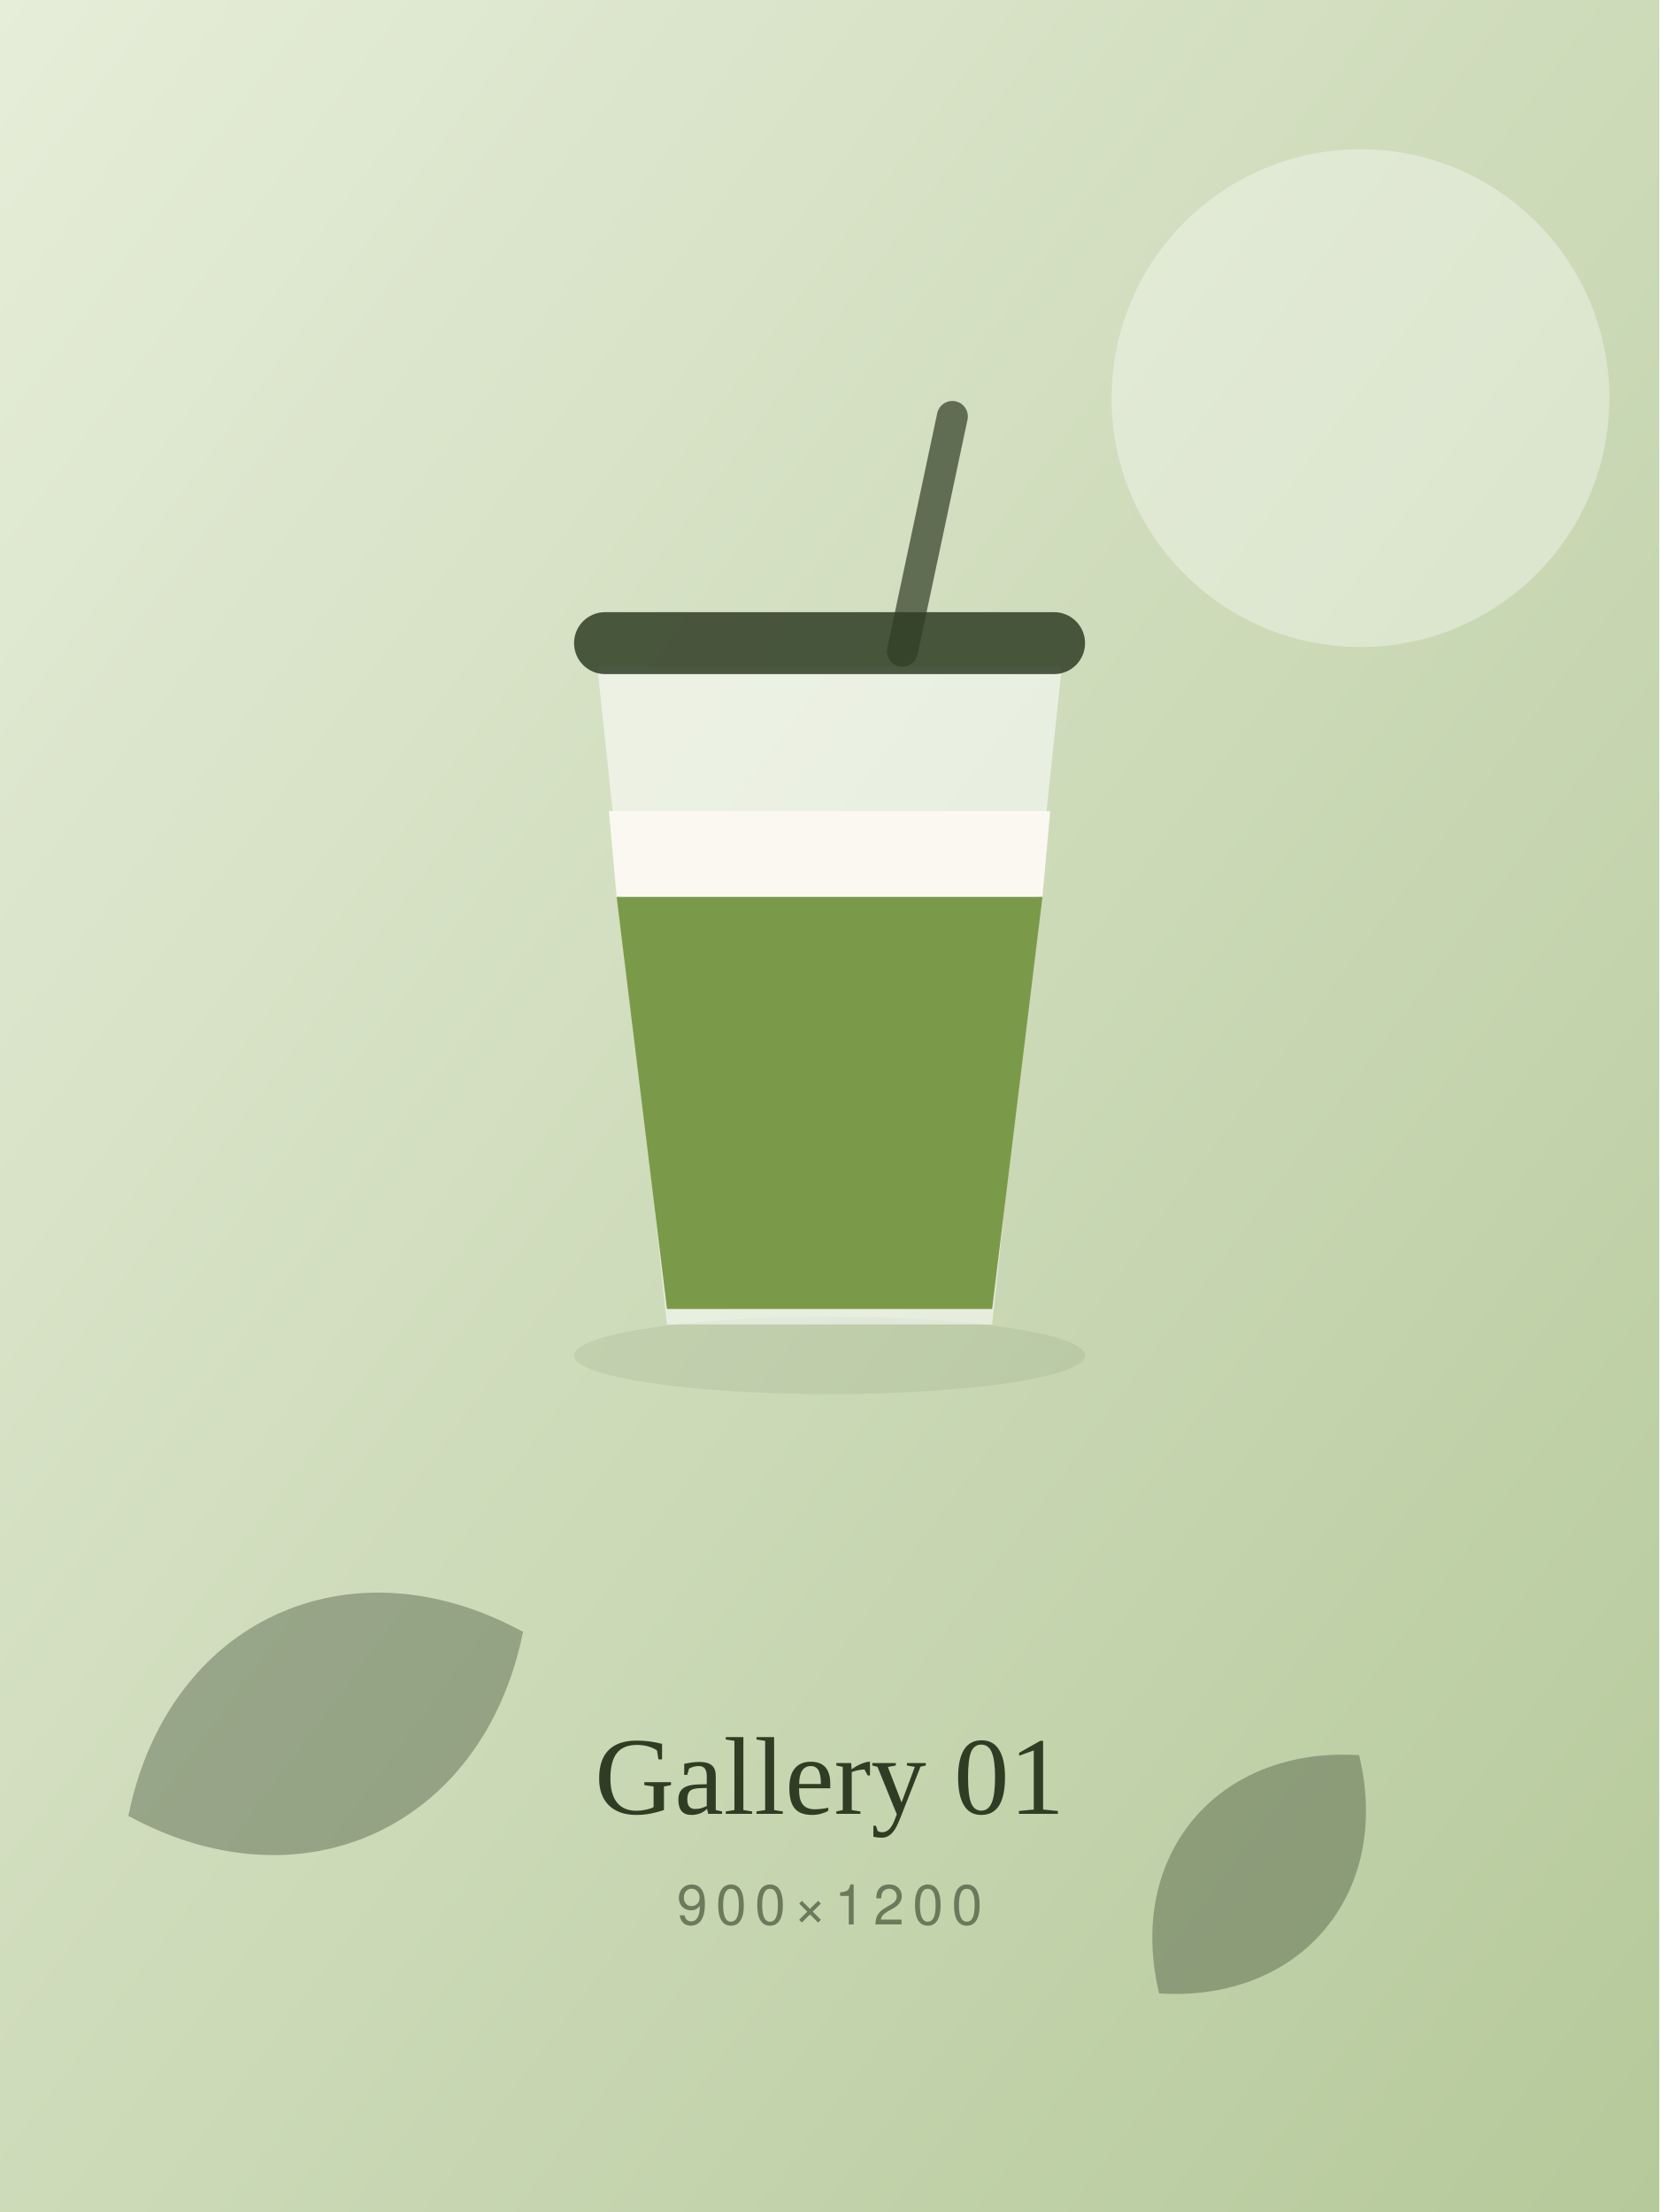
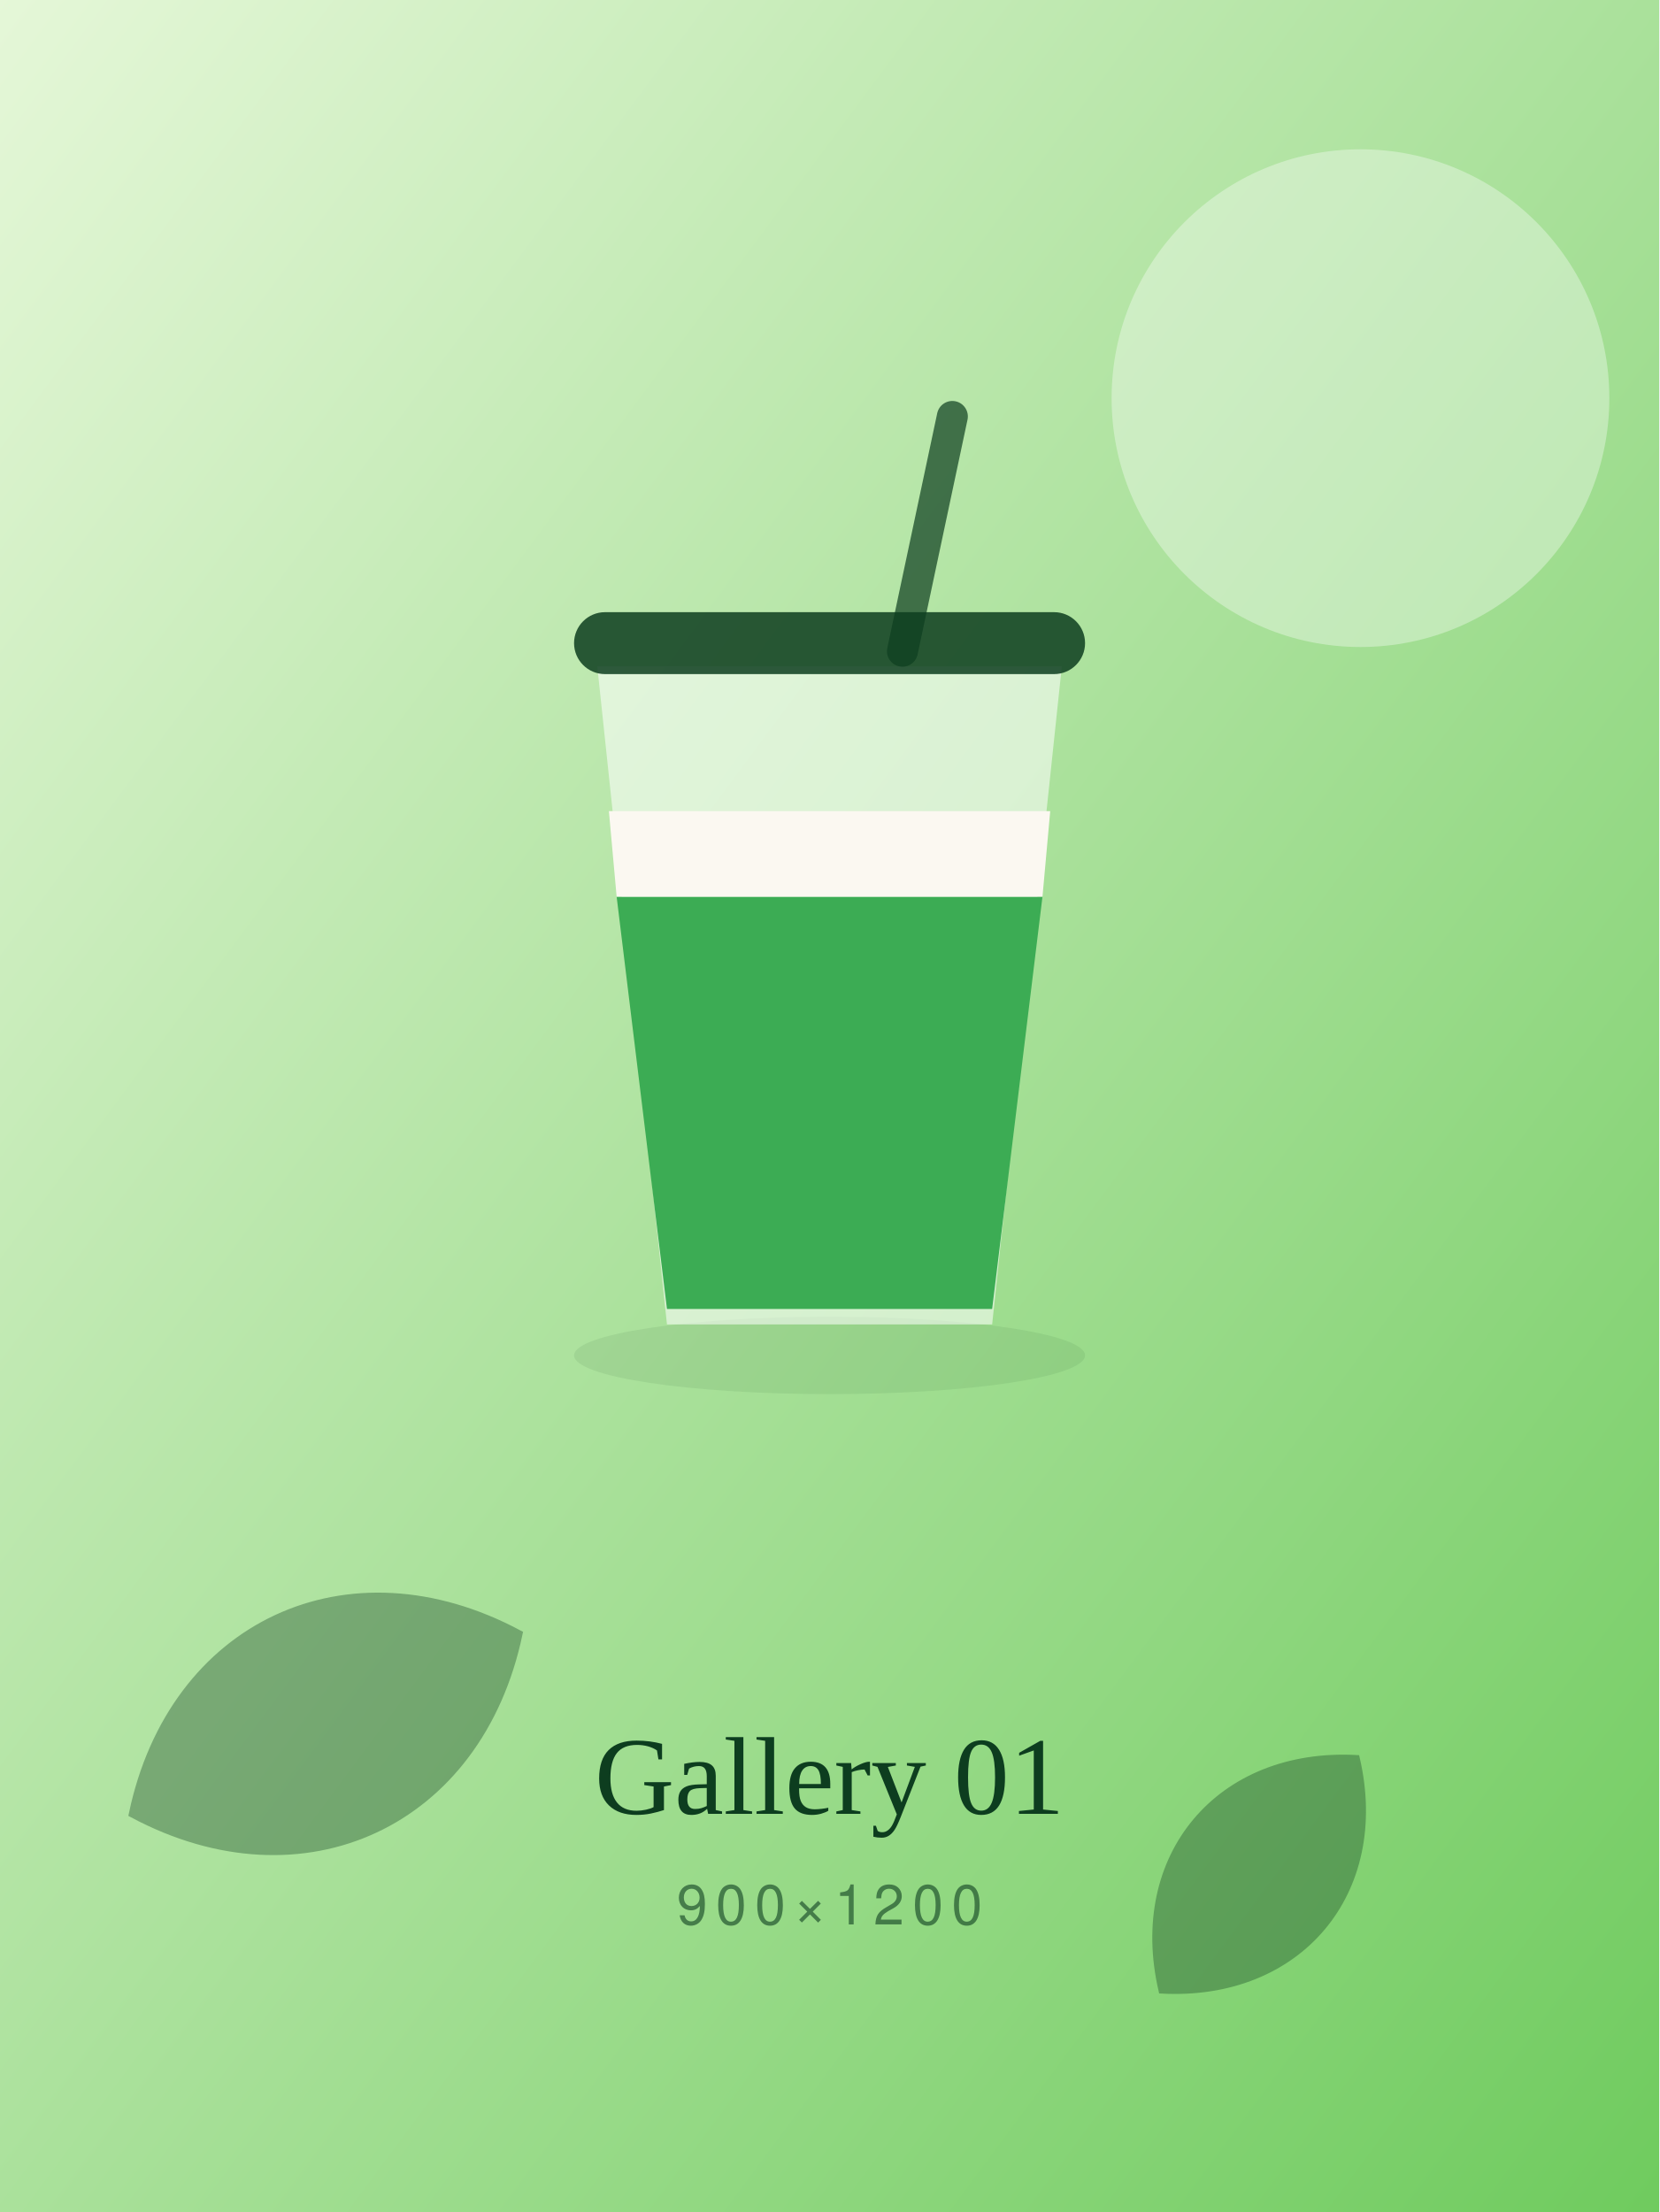
<svg xmlns="http://www.w3.org/2000/svg" width="900" height="1200" viewBox="0 0 900 1200" role="img" aria-label="Gallery 01">
  <defs>
    <linearGradient id="bg" x1="0" y1="0" x2="1" y2="1">
-       <stop offset="0" stop-color="#E6EDD9" />
-       <stop offset="1" stop-color="#B5C99A" />
+       <stop offset="0" stop-color="#E5F7D8" />
+       <stop offset="1" stop-color="#6FCB5E" />
    </linearGradient>
  </defs>
  <rect width="100%" height="100%" fill="url(#bg)" />
  <circle cx="738" cy="216" r="135" fill="#ffffff" opacity="0.35" />
-   <path transform="translate(72 984) rotate(-25) scale(2.1)" d="M0 0 C 30 -40, 80 -40, 110 0 C 80 40, 30 40, 0 0 Z M 0 0 L 110 0" fill="#2F3D24" stroke="#2F3D24" stroke-width="2" opacity="0.35" />
-   <path transform="translate(630 1080) rotate(-50) scale(1.5)" d="M0 0 C 30 -40, 80 -40, 110 0 C 80 40, 30 40, 0 0 Z M 0 0 L 110 0" fill="#2F3D24" stroke="#2F3D24" stroke-width="2" opacity="0.35" />
+   <path transform="translate(72 984) rotate(-25) scale(2.1)" d="M0 0 C 30 -40, 80 -40, 110 0 C 80 40, 30 40, 0 0 Z M 0 0 L 110 0" fill="#0D3D1F" stroke="#0D3D1F" stroke-width="2" opacity="0.35" />
+   <path transform="translate(630 1080) rotate(-50) scale(1.5)" d="M0 0 C 30 -40, 80 -40, 110 0 C 80 40, 30 40, 0 0 Z M 0 0 L 110 0" fill="#0D3D1F" stroke="#0D3D1F" stroke-width="2" opacity="0.35" />
  <g>
-     <ellipse cx="450" cy="735.3" rx="138.6" ry="21" fill="#2F3D24" opacity="0.08" />
+     <ellipse cx="450" cy="735.3" rx="138.6" ry="21" fill="#0D3D1F" opacity="0.08" />
    <path d="M 324 361.5 L 576 361.5 L 538.2 718.5 L 361.8 718.5 Z" fill="#ffffff" opacity="0.55" />
-     <path d="M 334.5 486.45 L 565.5 486.45 L 538.2 710.1 L 361.8 710.1 Z" fill="#7A9A4A" />
+     <path d="M 334.5 486.45 L 565.5 486.45 L 538.2 710.1 L 361.8 710.1 Z" fill="#3CAC54" />
    <path d="M 330.3 440.04 L 569.7 440.04 L 565.5 486.45 L 334.5 486.45 Z" fill="#FBF8F1" />
-     <rect x="311.4" y="332.1" width="277.2" height="33.6" rx="16.8" fill="#2F3D24" opacity="0.85" />
-     <rect x="479.4" y="214.5" width="16.8" height="147" rx="8.4" fill="#2F3D24" opacity="0.7" transform="rotate(12 487.8 361.5)" />
+     <rect x="311.4" y="332.1" width="277.2" height="33.6" rx="16.8" fill="#0D3D1F" opacity="0.85" />
+     <rect x="479.4" y="214.5" width="16.8" height="147" rx="8.4" fill="#0D3D1F" opacity="0.7" transform="rotate(12 487.8 361.5)" />
  </g>
-   <text x="50%" y="984" text-anchor="middle" font-family="Georgia, 'Times New Roman', serif" font-size="60" fill="#2F3D24">Gallery 01</text>
-   <text x="50%" y="1044" text-anchor="middle" font-family="Helvetica, Arial, sans-serif" font-size="30" letter-spacing="4.5" fill="#2F3D24" opacity="0.6">900×1200</text>
+   <text x="50%" y="984" text-anchor="middle" font-family="Georgia, 'Times New Roman', serif" font-size="60" fill="#0D3D1F">Gallery 01</text>
+   <text x="50%" y="1044" text-anchor="middle" font-family="Helvetica, Arial, sans-serif" font-size="30" letter-spacing="4.5" fill="#0D3D1F" opacity="0.6">900×1200</text>
</svg>
